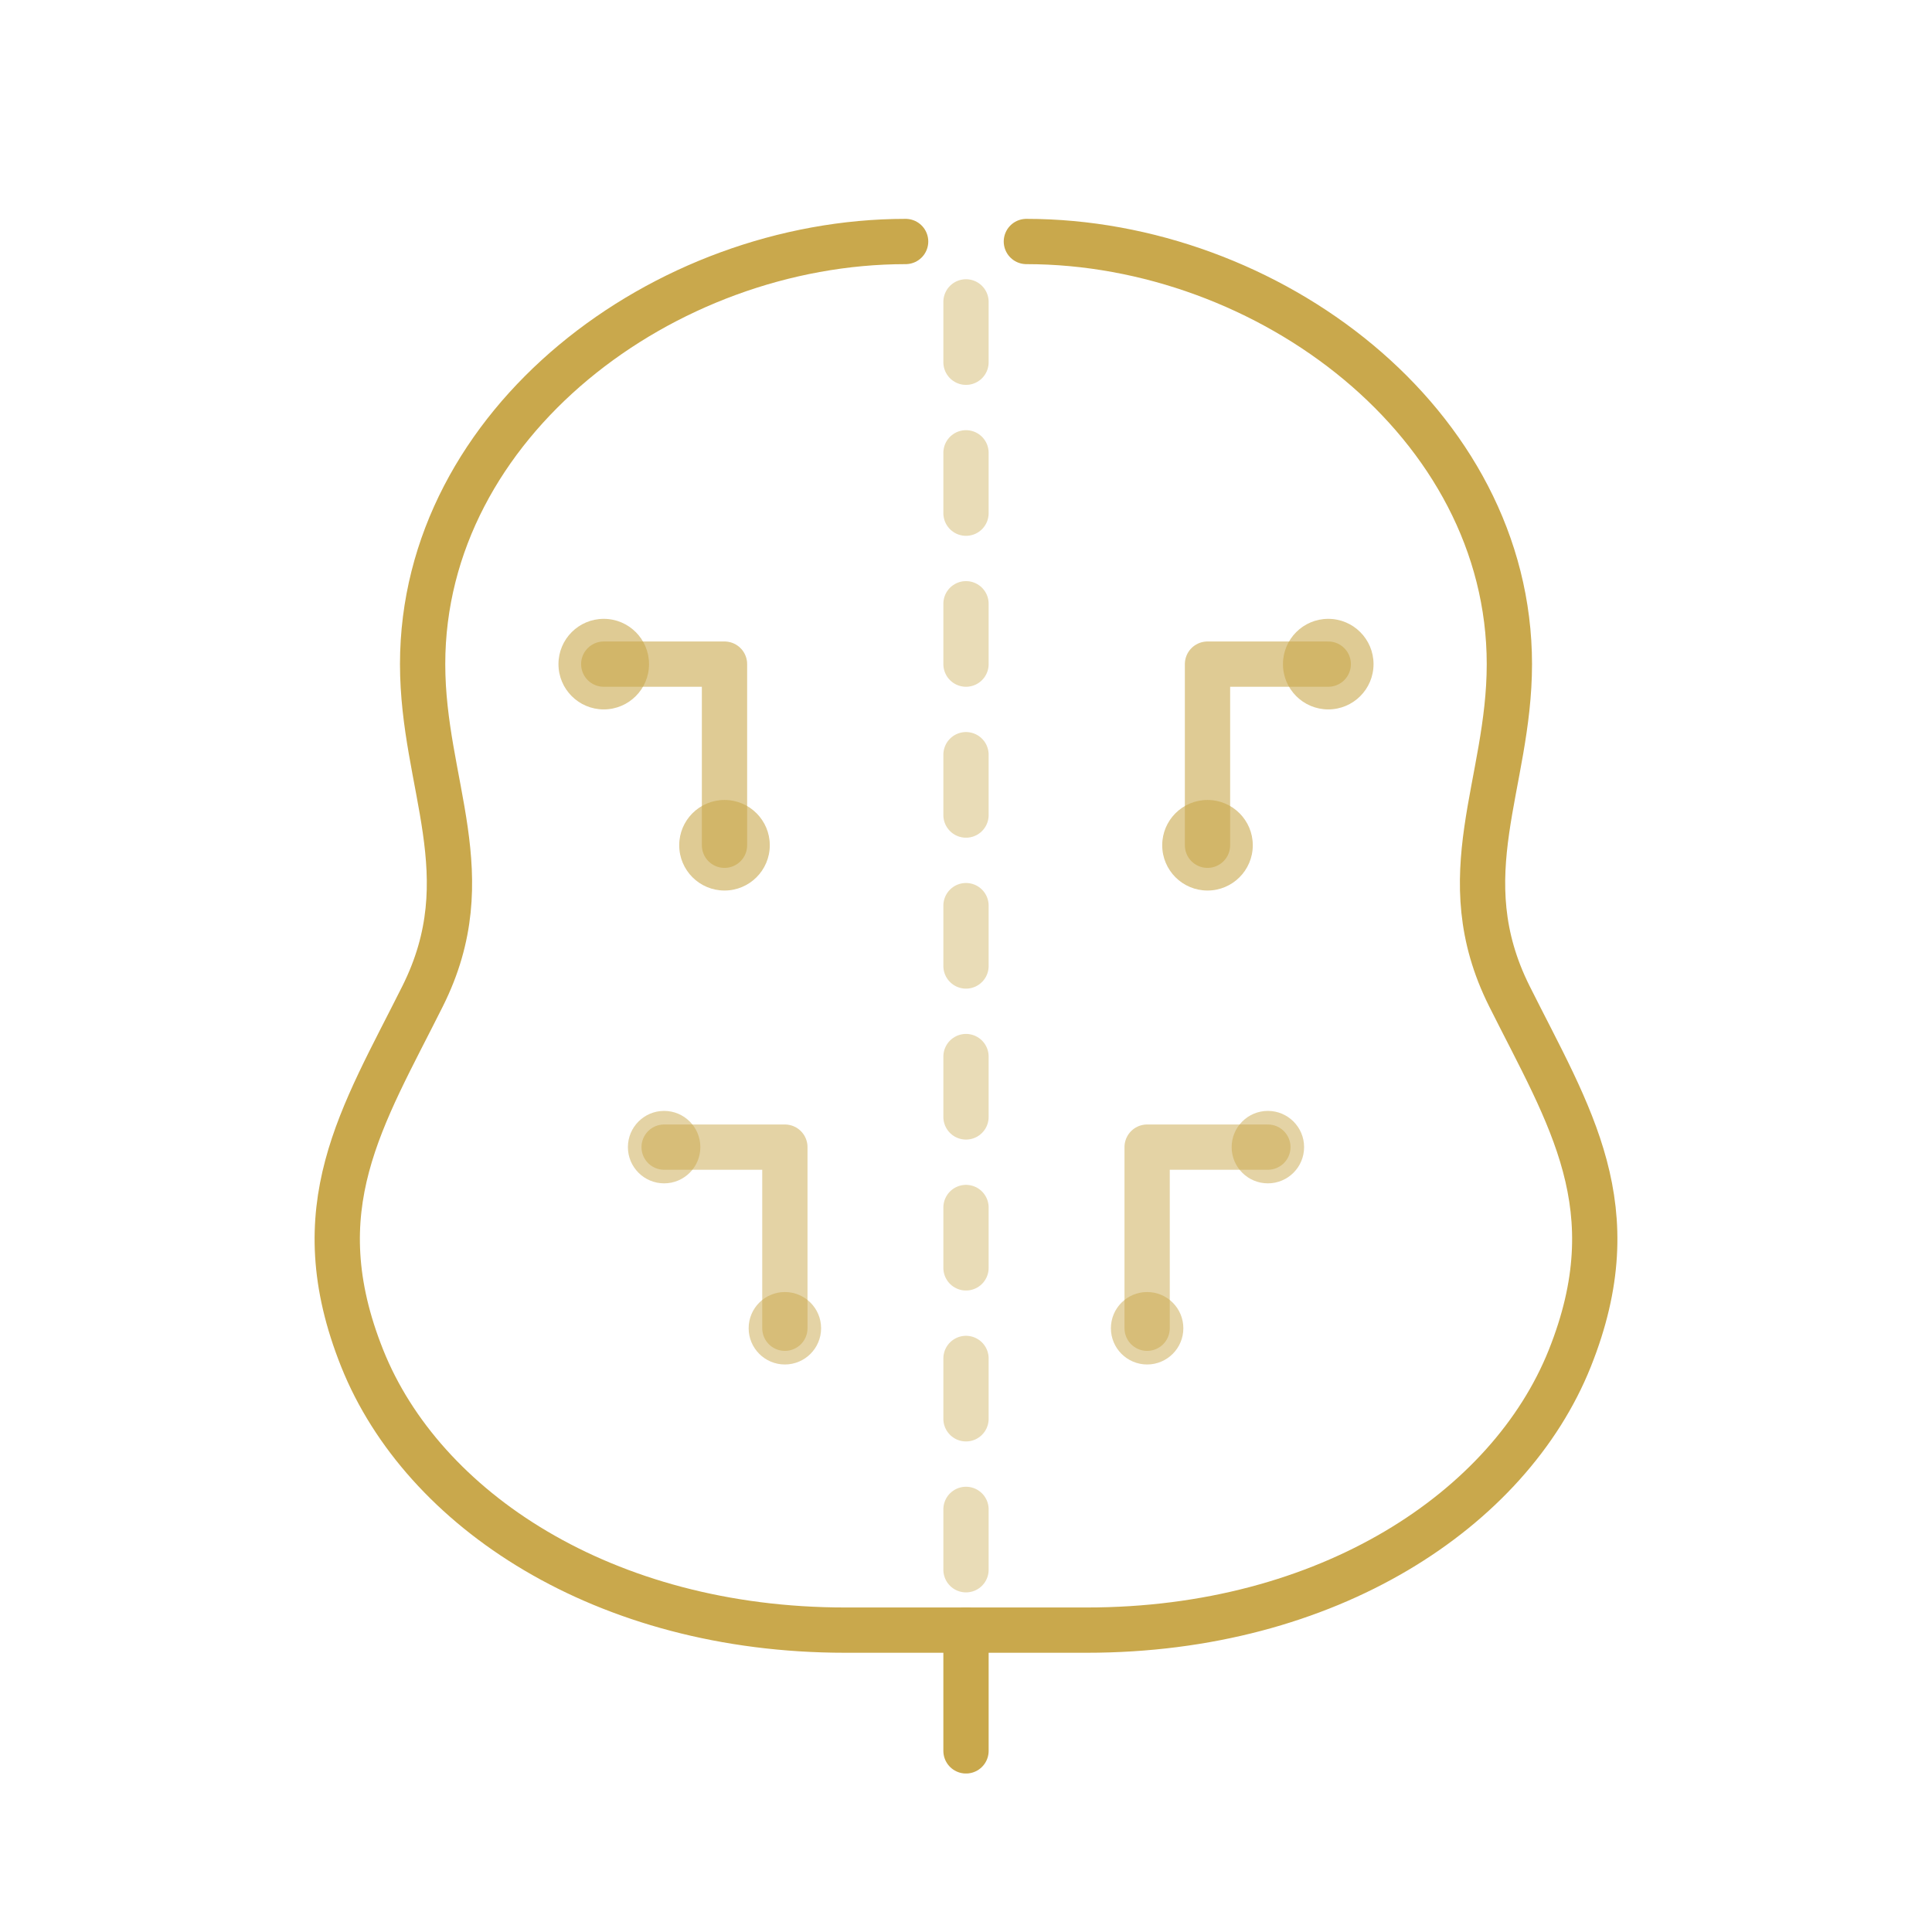
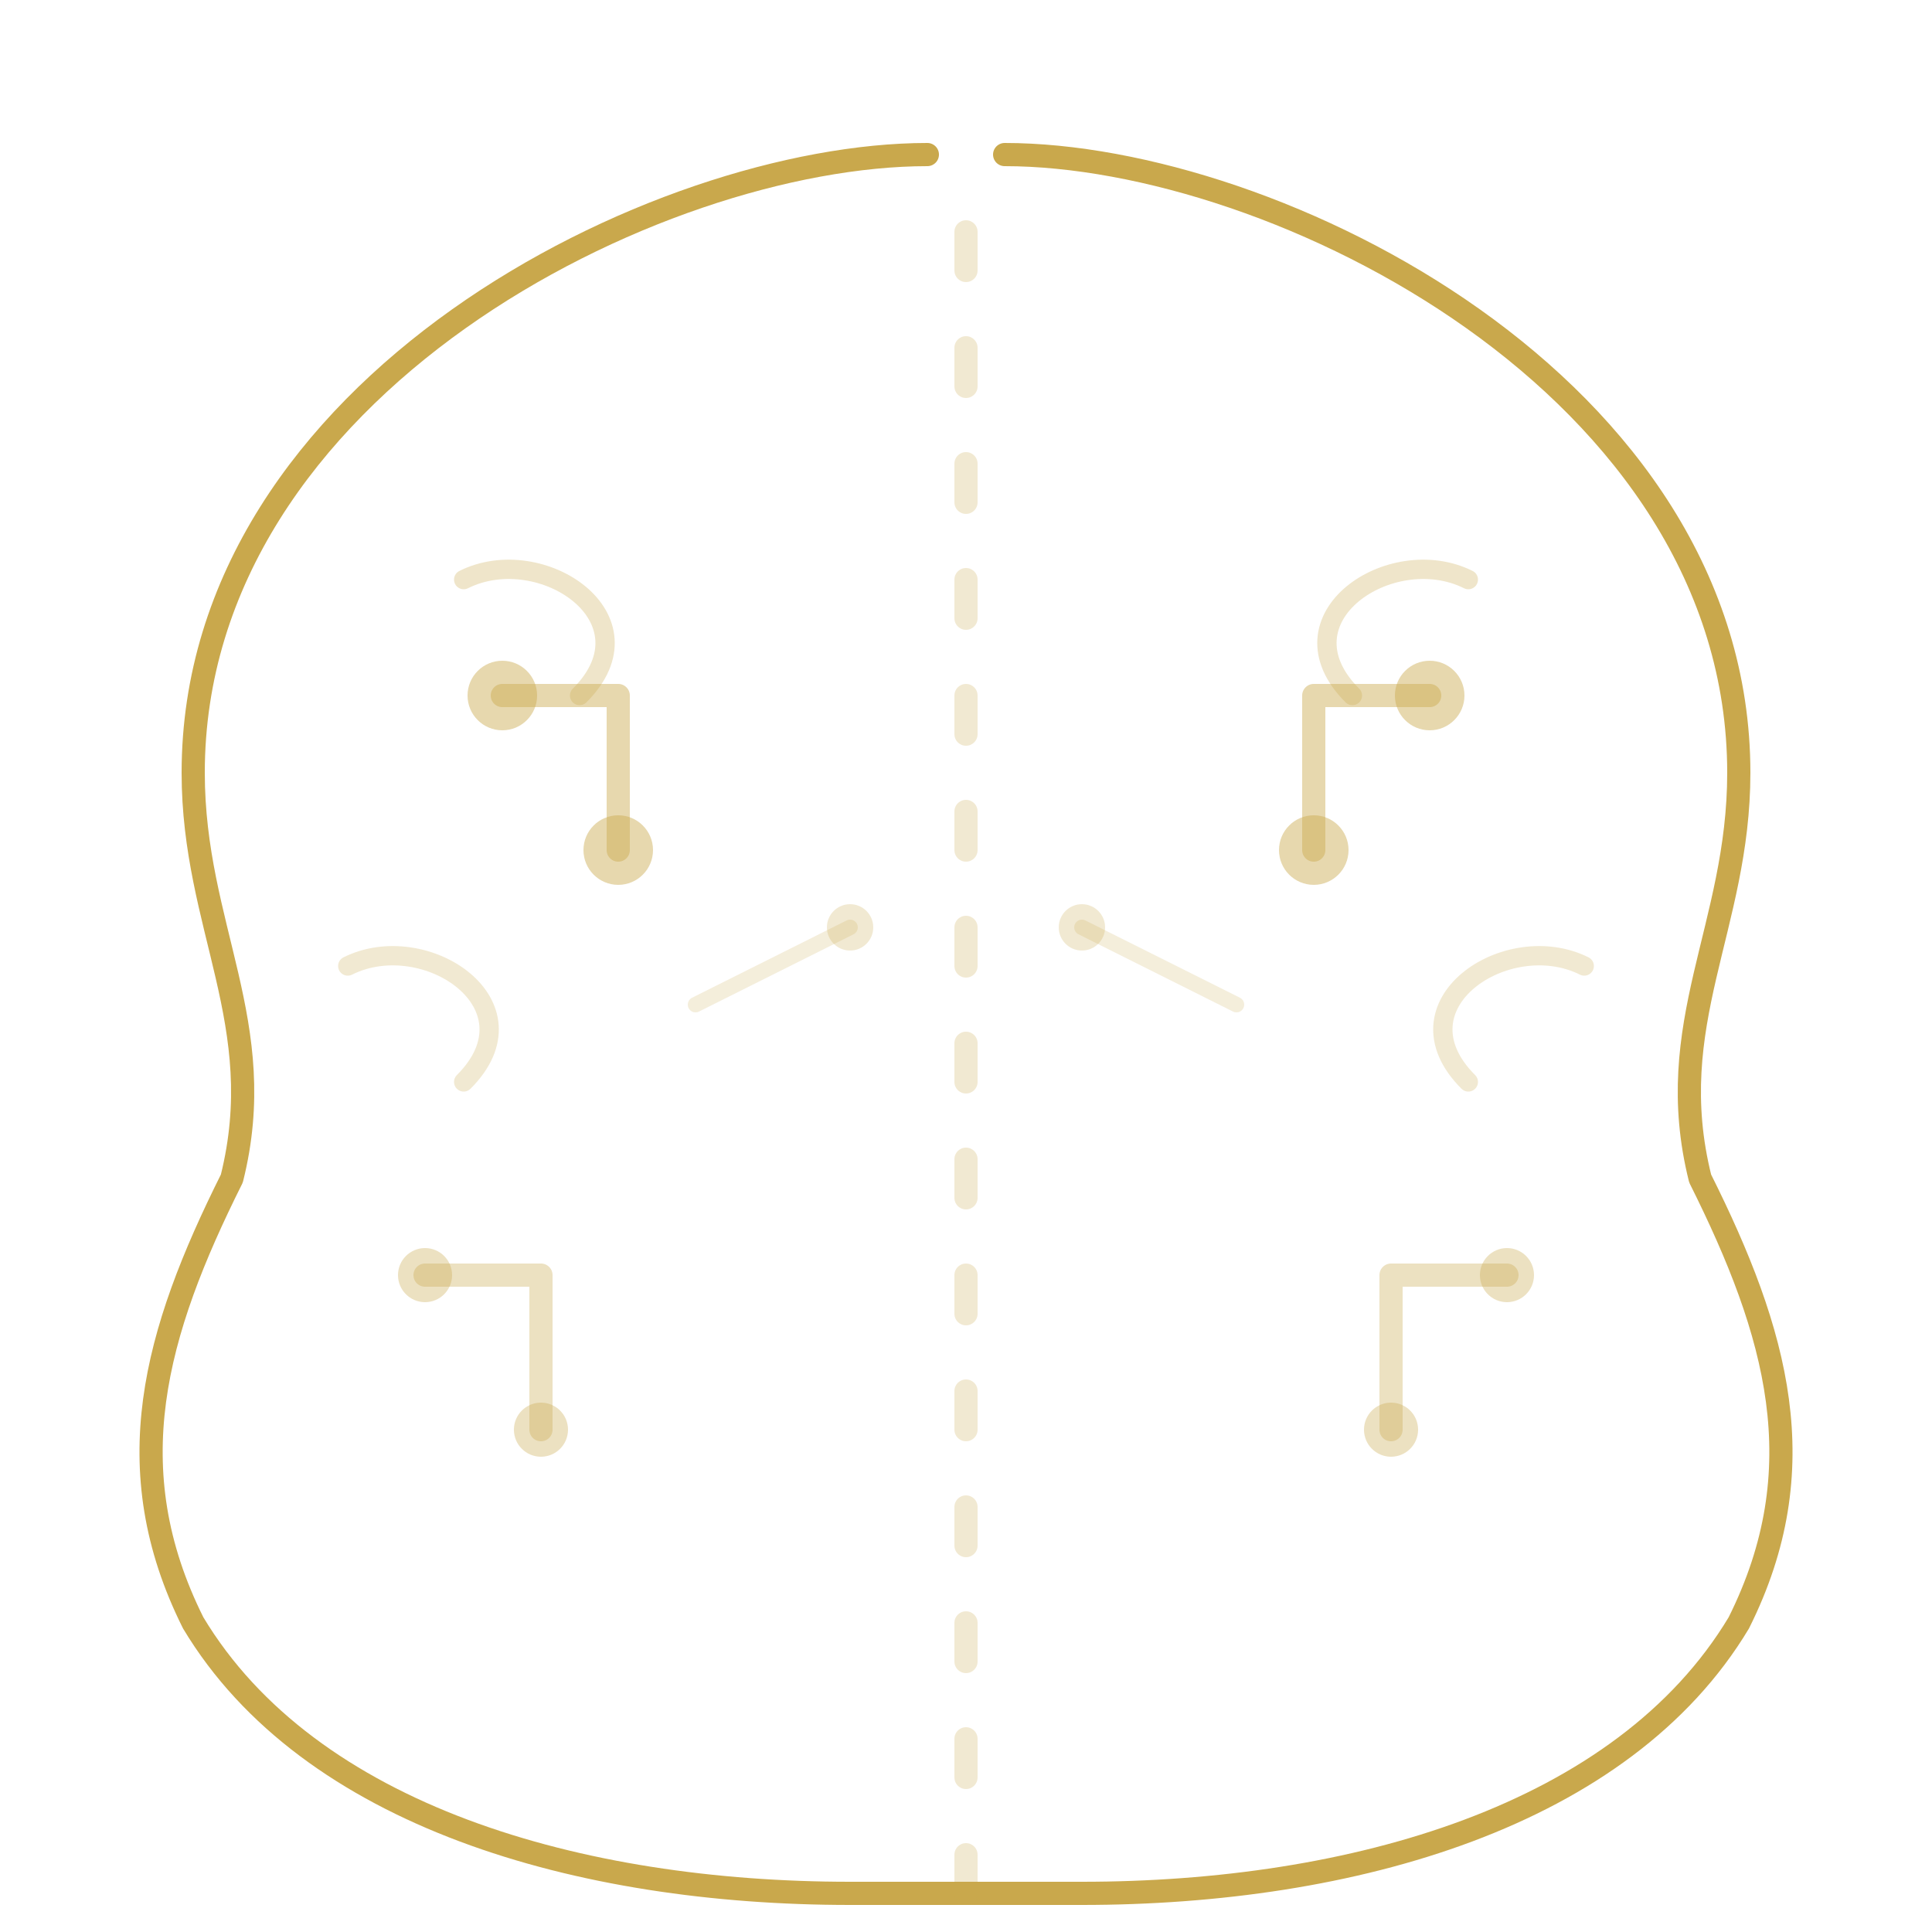
- <svg xmlns="http://www.w3.org/2000/svg" viewBox="0 0 64 64" width="64" height="64" fill="none" stroke="#c9a84c" stroke-width="1.5" stroke-linecap="round" stroke-linejoin="round">
-   <path d="M30 8 C22 8, 14 14, 14 22 C14 26, 16 29, 14 33 C12 37, 10 40, 12 45 C14 50, 20 54, 28 54 L32 54" />
-   <path d="M34 8 C42 8, 50 14, 50 22 C50 26, 48 29, 50 33 C52 37, 54 40, 52 45 C50 50, 44 54, 36 54 L32 54" />
-   <path d="M32 10 L32 54" stroke-dasharray="2 3" opacity="0.4" />
-   <path d="M20 22 L24 22 L24 28" opacity="0.6" />
-   <circle cx="20" cy="22" r="1.5" fill="#c9a84c" stroke="none" opacity="0.6" />
-   <circle cx="24" cy="28" r="1.5" fill="#c9a84c" stroke="none" opacity="0.6" />
-   <path d="M44 22 L40 22 L40 28" opacity="0.6" />
-   <circle cx="44" cy="22" r="1.5" fill="#c9a84c" stroke="none" opacity="0.6" />
-   <circle cx="40" cy="28" r="1.5" fill="#c9a84c" stroke="none" opacity="0.6" />
-   <path d="M22 38 L26 38 L26 44" opacity="0.5" />
-   <circle cx="22" cy="38" r="1.2" fill="#c9a84c" stroke="none" opacity="0.5" />
-   <circle cx="26" cy="44" r="1.2" fill="#c9a84c" stroke="none" opacity="0.5" />
-   <path d="M42 38 L38 38 L38 44" opacity="0.5" />
-   <circle cx="42" cy="38" r="1.2" fill="#c9a84c" stroke="none" opacity="0.5" />
-   <circle cx="38" cy="44" r="1.2" fill="#c9a84c" stroke="none" opacity="0.5" />
-   <path d="M32 54 L32 58" />
+ <svg xmlns="http://www.w3.org/2000/svg" viewBox="0 0 100 100" fill="none" stroke="#c9a84c" stroke-width="1.2" stroke-linecap="round" stroke-linejoin="round">
+   <path d="M48 8 C34 8, 10 20, 10 40 C10 48, 14 53, 12 61 C8 69, 6 76, 10 84 C16 94, 30 98, 44 98 L50 98" />
+   <path d="M52 8 C66 8, 90 20, 90 40 C90 48, 86 53, 88 61 C92 69, 94 76, 90 84 C84 94, 70 98, 56 98 L50 98" />
+   <path d="M50 12 L50 98" stroke-dasharray="2 4" opacity="0.25" />
+   <path d="M24 30 C28 28, 34 32, 30 36" opacity="0.3" stroke-width="1" />
+   <path d="M18 50 C22 48, 28 52, 24 56" opacity="0.25" stroke-width="1" />
+   <path d="M76 30 C72 28, 66 32, 70 36" opacity="0.3" stroke-width="1" />
+   <path d="M82 50 C78 48, 72 52, 76 56" opacity="0.25" stroke-width="1" />
+   <path d="M26 36 L32 36 L32 44" opacity="0.45" />
+   <circle cx="26" cy="36" r="1.8" fill="#c9a84c" stroke="none" opacity="0.45" />
+   <circle cx="32" cy="44" r="1.8" fill="#c9a84c" stroke="none" opacity="0.45" />
+   <path d="M74 36 L68 36 L68 44" opacity="0.45" />
+   <circle cx="74" cy="36" r="1.8" fill="#c9a84c" stroke="none" opacity="0.45" />
+   <circle cx="68" cy="44" r="1.8" fill="#c9a84c" stroke="none" opacity="0.45" />
+   <path d="M22 66 L28 66 L28 74" opacity="0.35" />
+   <circle cx="22" cy="66" r="1.4" fill="#c9a84c" stroke="none" opacity="0.35" />
+   <circle cx="28" cy="74" r="1.4" fill="#c9a84c" stroke="none" opacity="0.35" />
+   <path d="M78 66 L72 66 L72 74" opacity="0.35" />
+   <circle cx="78" cy="66" r="1.4" fill="#c9a84c" stroke="none" opacity="0.35" />
+   <circle cx="72" cy="74" r="1.4" fill="#c9a84c" stroke="none" opacity="0.35" />
+   <path d="M36 52 L44 48 M56 48 L64 52" opacity="0.2" stroke-width="0.8" />
+   <circle cx="44" cy="48" r="1.2" fill="#c9a84c" stroke="none" opacity="0.25" />
+   <circle cx="56" cy="48" r="1.2" fill="#c9a84c" stroke="none" opacity="0.25" />
</svg>
